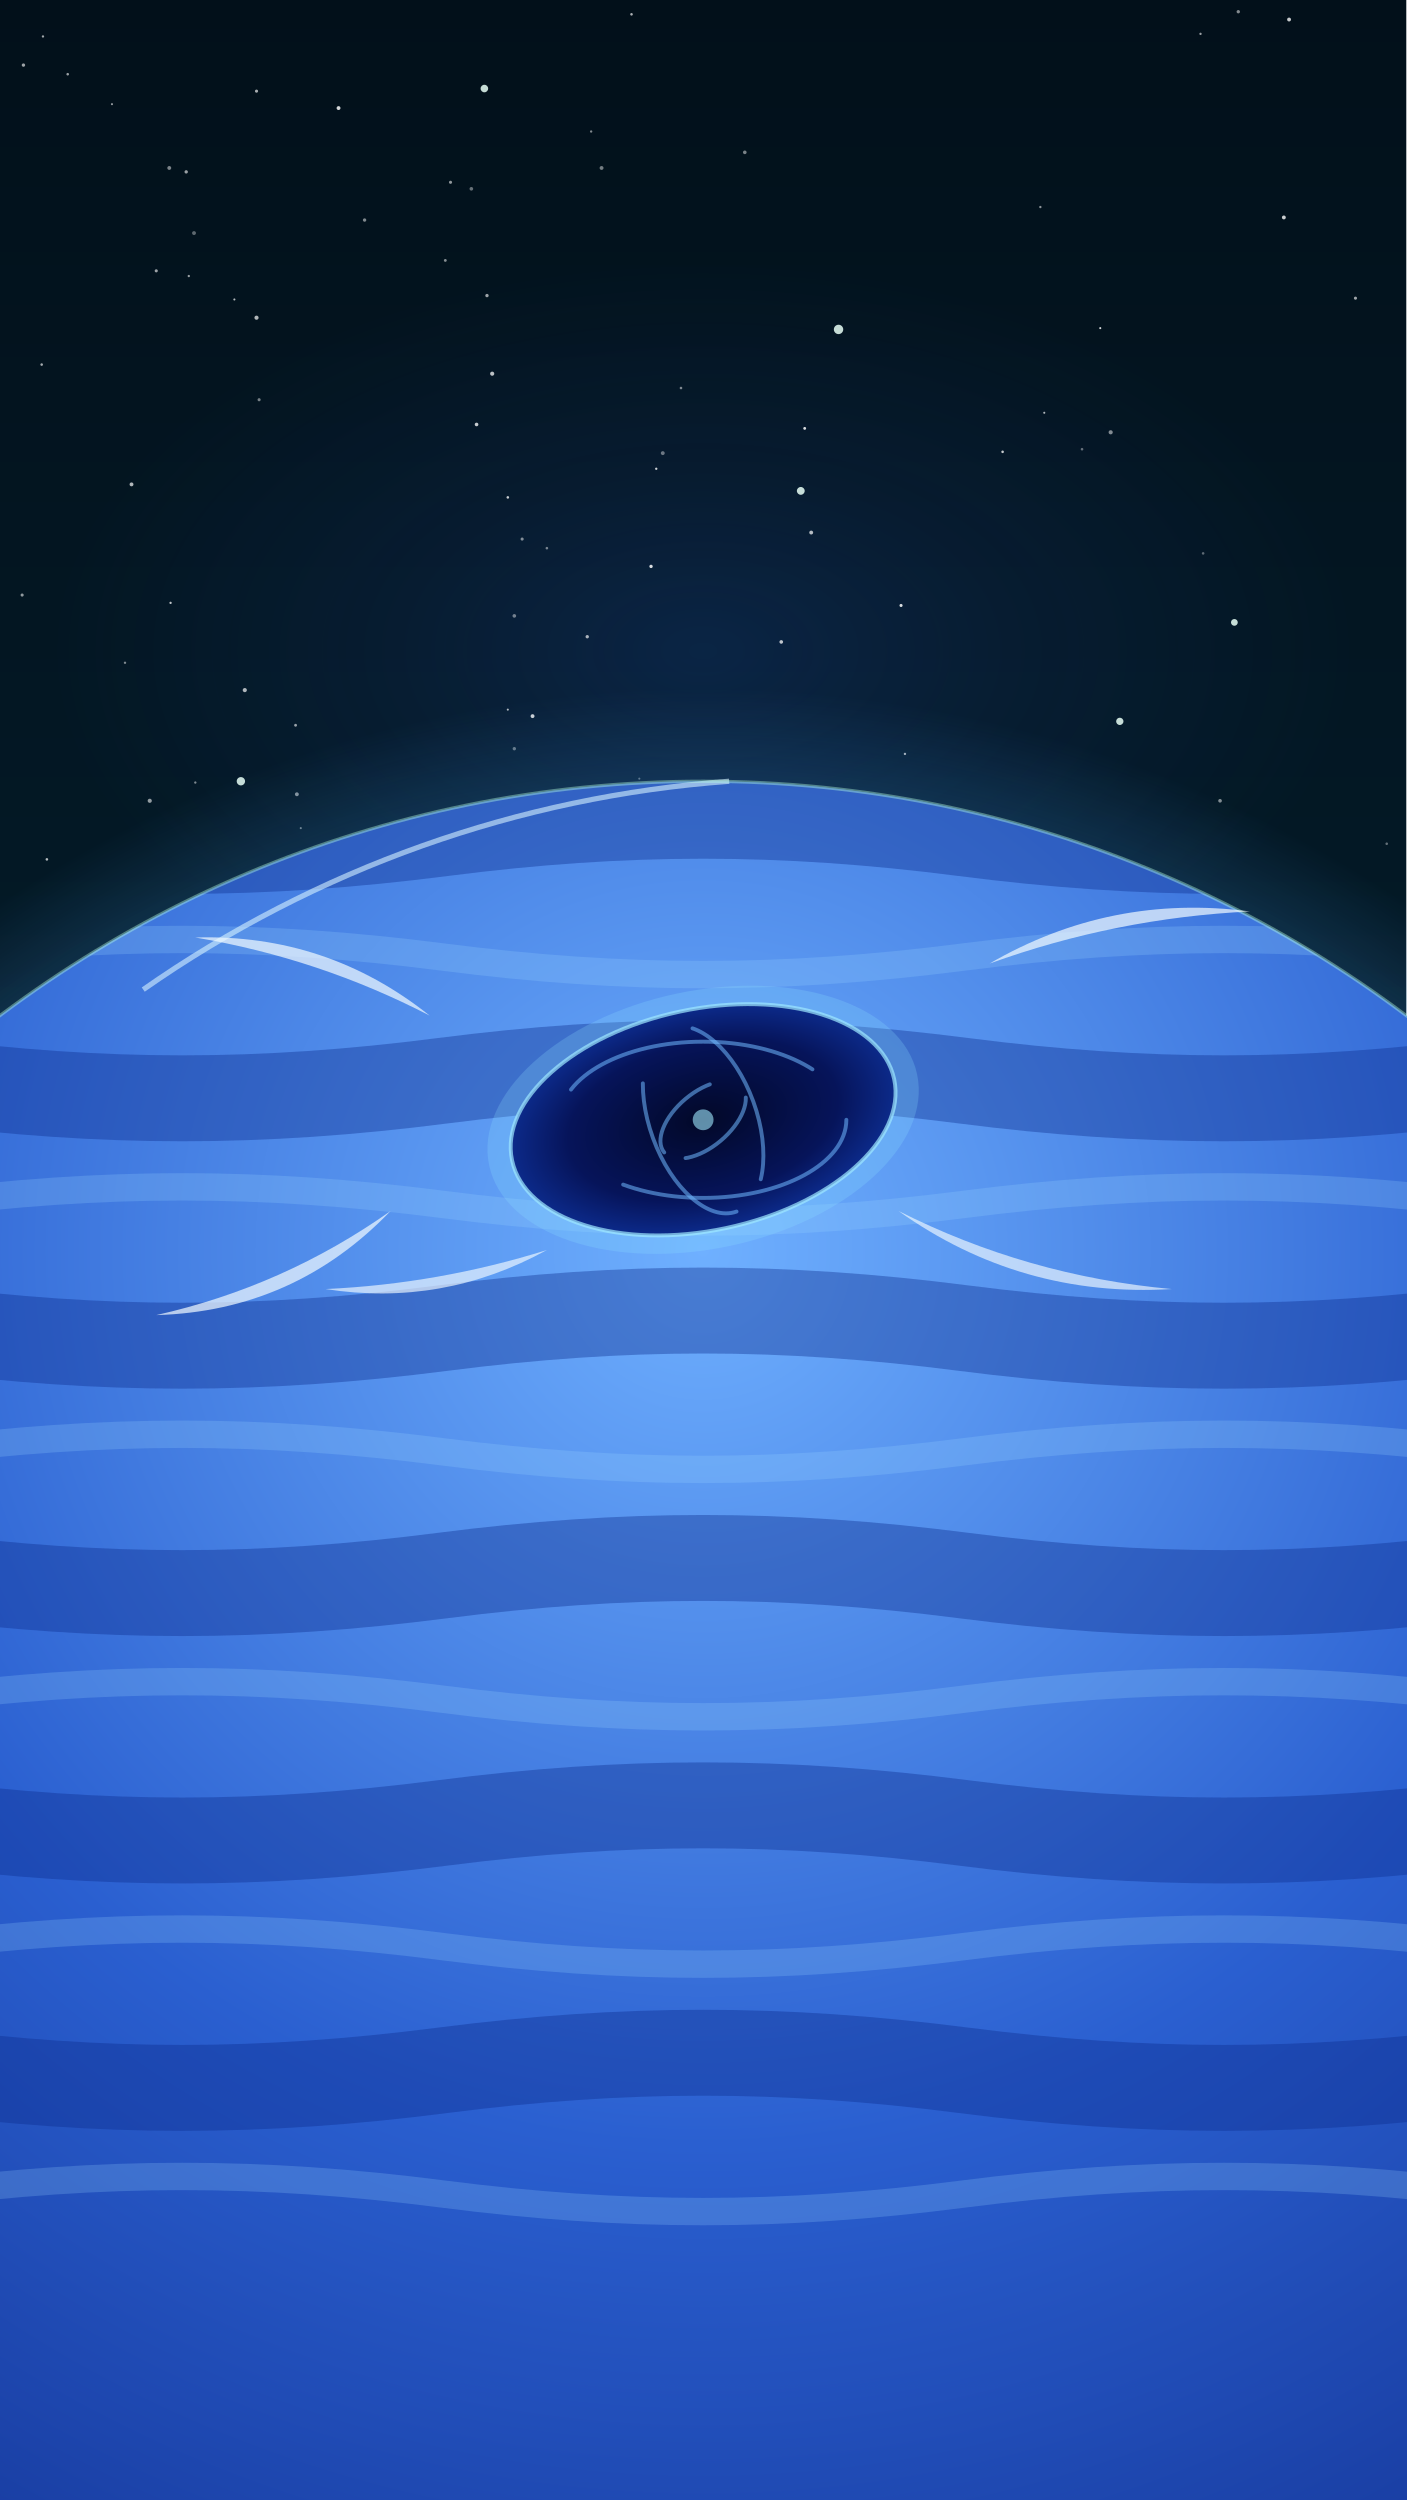
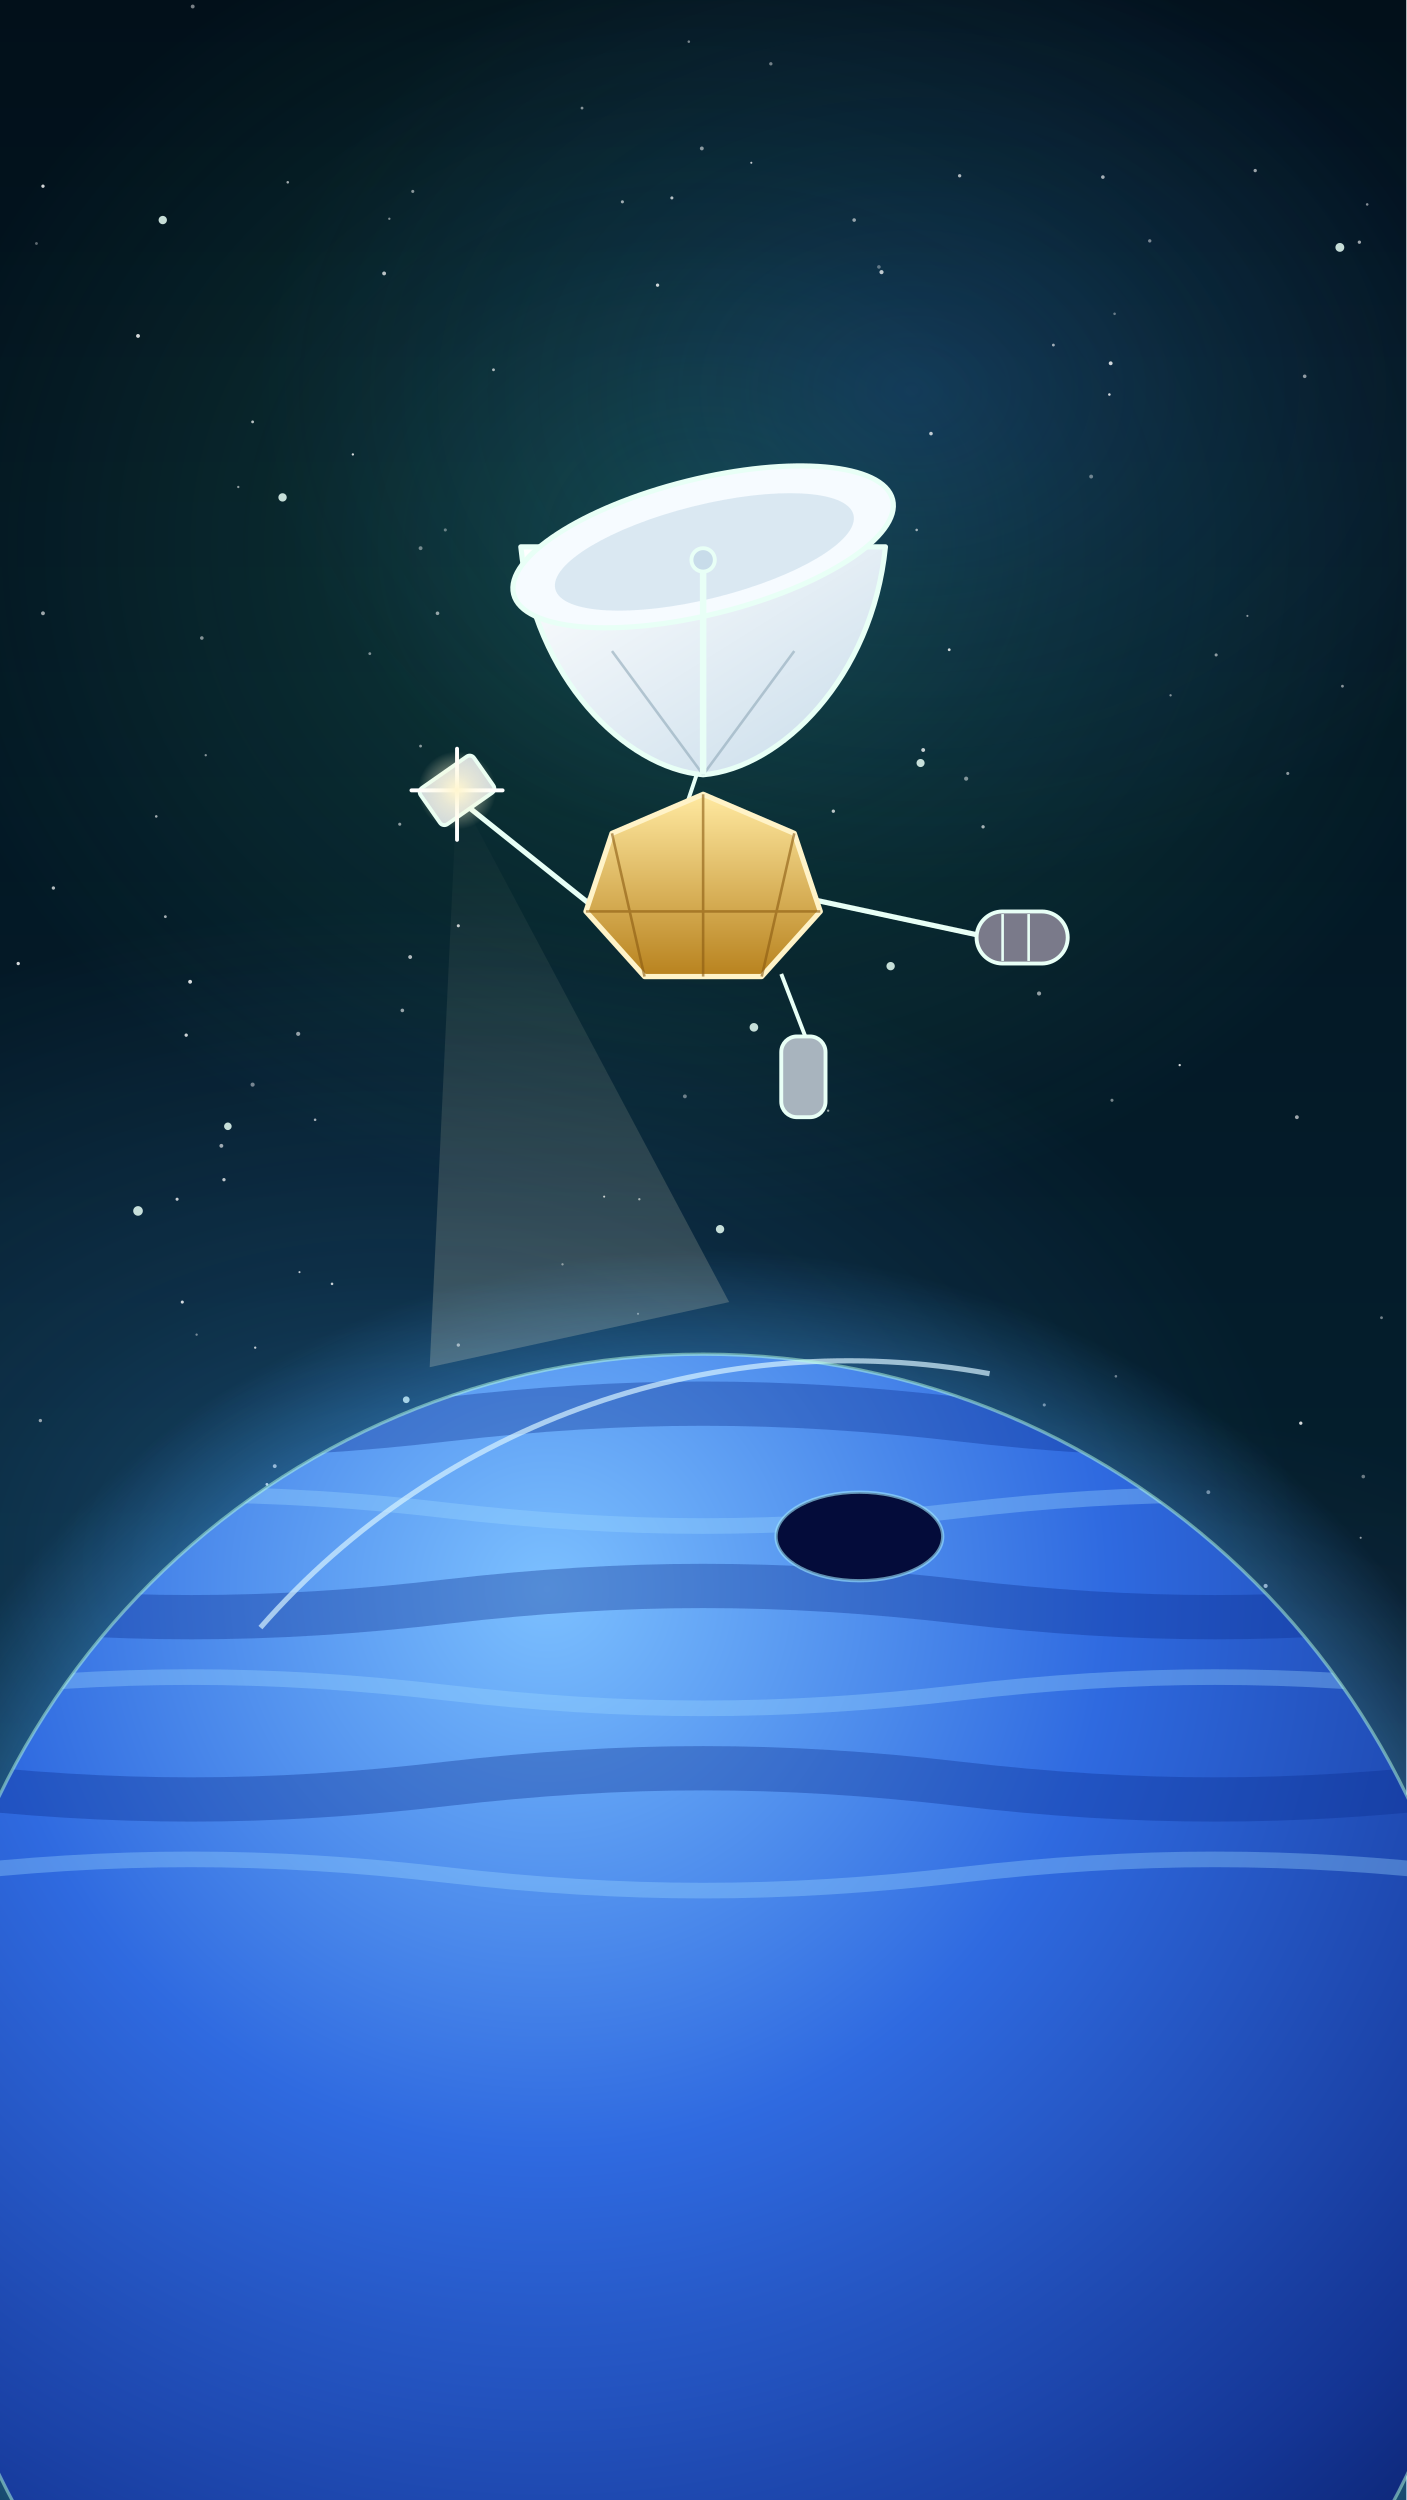
<svg xmlns="http://www.w3.org/2000/svg" viewBox="0 0 1080 1920" width="1080" height="1920">
  <defs>
-     <linearGradient id="U020bg" x1="0" y1="0" x2="0" y2="1">
+     <linearGradient id="U019bg" x1="0" y1="0" x2="0" y2="1">
      <stop offset="0" stop-color="#02101a" />
      <stop offset="1" stop-color="#06283a" />
    </linearGradient>
-     <radialGradient id="U020n0">
+     <radialGradient id="U019n0">
+       <stop offset="0" stop-color="#46f0b0" stop-opacity="1" />
+       <stop offset="0.45" stop-color="#46f0b0" stop-opacity="0.45" />
+       <stop offset="1" stop-color="#46f0b0" stop-opacity="0" />
+     </radialGradient>
+     <radialGradient id="U019n1">
      <stop offset="0" stop-color="#4aa8ff" stop-opacity="1" />
      <stop offset="0.45" stop-color="#4aa8ff" stop-opacity="0.45" />
      <stop offset="1" stop-color="#4aa8ff" stop-opacity="0" />
    </radialGradient>
-     <radialGradient id="U020n1">
+     <radialGradient id="U019n2">
+       <stop offset="0" stop-color="#b58cff" stop-opacity="1" />
+       <stop offset="0.45" stop-color="#b58cff" stop-opacity="0.45" />
+       <stop offset="1" stop-color="#b58cff" stop-opacity="0" />
+     </radialGradient>
+     <radialGradient id="U019n3">
      <stop offset="0" stop-color="#2a5fd0" stop-opacity="1" />
      <stop offset="0.45" stop-color="#2a5fd0" stop-opacity="0.45" />
      <stop offset="1" stop-color="#2a5fd0" stop-opacity="0" />
    </radialGradient>
-     <radialGradient id="U020nb" cx="0.5" cy="0.2" r="0.85">
-       <stop offset="0" stop-color="#6fb0ff" />
-       <stop offset="0.45" stop-color="#2a5fd0" />
-       <stop offset="0.85" stop-color="#123090" />
+     <radialGradient id="U019nb" cx="0.4" cy="0.15" r="0.9">
+       <stop offset="0" stop-color="#7cc0ff" />
+       <stop offset="0.4" stop-color="#2f6ae0" />
+       <stop offset="0.8" stop-color="#143594" />
      <stop offset="1" stop-color="#071a5e" />
    </radialGradient>
-     <radialGradient id="U020na">
-       <stop offset="0.82" stop-color="#4aa8ff" stop-opacity="0.45" />
-       <stop offset="0.9" stop-color="#4aa8ff" stop-opacity="0.2" />
+     <radialGradient id="U019na">
+       <stop offset="0.8" stop-color="#4aa8ff" stop-opacity="0.5" />
+       <stop offset="0.9" stop-color="#4aa8ff" stop-opacity="0.25" />
      <stop offset="1" stop-color="#4aa8ff" stop-opacity="0" />
    </radialGradient>
-     <clipPath id="U020nc">
-       <circle cx="540" cy="1500" r="900" />
+     <clipPath id="U019nc">
+       <circle cx="540" cy="1640" r="600" />
    </clipPath>
-     <radialGradient id="U020sd" cx="0.5" cy="0.5" r="0.5">
-       <stop offset="0" stop-color="#020828" />
-       <stop offset="0.7" stop-color="#06145a" />
-       <stop offset="1" stop-color="#0c2a8a" />
+     <linearGradient id="U019gd" x1="0" y1="0" x2="0" y2="1">
+       <stop offset="0" stop-color="#ffe9a0" />
+       <stop offset="1" stop-color="#b8821e" />
+     </linearGradient>
+     <linearGradient id="U019ds" x1="0" y1="0" x2="1" y2="1">
+       <stop offset="0" stop-color="#ffffff" />
+       <stop offset="1" stop-color="#c8dcea" />
+     </linearGradient>
+     <linearGradient id="U019cb" x1="0" y1="0" x2="0" y2="1">
+       <stop offset="0" stop-color="#fff6d0" stop-opacity="0.0" />
+       <stop offset="1" stop-color="#fff6d0" stop-opacity="0.3" />
+     </linearGradient>
+     <radialGradient id="U019sg">
+       <stop offset="0" stop-color="#fff6d0" stop-opacity="1" />
+       <stop offset="0.45" stop-color="#fff6d0" stop-opacity="0.45" />
+       <stop offset="1" stop-color="#fff6d0" stop-opacity="0" />
    </radialGradient>
  </defs>
-   <rect width="1080" height="1920" fill="url(#U020bg)" />
-   <g id="mv-drift-nebula-u020">
-     <ellipse cx="540" cy="1200" rx="800" ry="600" fill="url(#U020n0)" opacity="0.3" />
-   </g>
-   <ellipse cx="540" cy="500" rx="500" ry="300" fill="url(#U020n1)" opacity="0.2" />
+   <rect width="1080" height="1920" fill="url(#U019bg)" />
+   <g id="mv-drift-nebula-u019">
+     <ellipse cx="540" cy="420" rx="620" ry="520" fill="url(#U019n0)" opacity="0.22" />
+   </g>
+   <ellipse cx="300" cy="1200" rx="700" ry="500" fill="url(#U019n1)" opacity="0.3" />
+   <ellipse cx="860" cy="1500" rx="520" ry="420" fill="url(#U019n2)" opacity="0.16" />
+   <ellipse cx="700" cy="300" rx="500" ry="380" fill="url(#U019n3)" opacity="0.25" />
  <g>
-     <circle cx="974" cy="1316" r="1.4" fill="#fff" opacity="0.80" />
-     <circle cx="283" cy="1219" r="1.5" fill="#fff" opacity="0.79" />
-     <circle cx="618" cy="329" r="1.1" fill="#fff" opacity="0.85" />
-     <circle cx="115" cy="615" r="1.6" fill="#fff" opacity="0.57" />
-     <circle cx="228" cy="610" r="1.5" fill="#fff" opacity="0.52" />
-     <circle cx="462" cy="1204" r="1.4" fill="#fff" opacity="0.60" />
-     <circle cx="92" cy="1100" r="0.8" fill="#fff" opacity="0.40" />
-     <circle cx="209" cy="1329" r="1.0" fill="#fff" opacity="0.70" />
-     <circle cx="180" cy="230" r="0.8" fill="#fff" opacity="0.70" />
-     <circle cx="924" cy="425" r="1.0" fill="#fff" opacity="0.36" />
-     <circle cx="695" cy="579" r="0.9" fill="#fff" opacity="0.67" />
-     <circle cx="647" cy="860" r="0.9" fill="#fff" opacity="0.67" />
-     <circle cx="600" cy="832" r="0.9" fill="#fff" opacity="0.81" />
-     <circle cx="929" cy="1323" r="1.6" fill="#fff" opacity="0.64" />
-     <circle cx="374" cy="227" r="1.3" fill="#fff" opacity="0.61" />
-     <circle cx="472" cy="1901" r="1.5" fill="#fff" opacity="0.41" />
-     <circle cx="951" cy="9" r="1.3" fill="#fff" opacity="0.51" />
-     <circle cx="786" cy="1824" r="1.2" fill="#fff" opacity="0.73" />
-     <circle cx="63" cy="1280" r="0.9" fill="#fff" opacity="0.58" />
-     <circle cx="362" cy="145" r="1.4" fill="#fff" opacity="0.40" />
-     <circle cx="280" cy="169" r="1.3" fill="#fff" opacity="0.50" />
-     <circle cx="52" cy="57" r="1.0" fill="#fff" opacity="0.60" />
-     <circle cx="18" cy="50" r="1.3" fill="#fff" opacity="0.61" />
-     <circle cx="150" cy="601" r="0.9" fill="#fff" opacity="0.49" />
-     <circle cx="420" cy="421" r="1.0" fill="#fff" opacity="0.46" />
-     <circle cx="328" cy="1065" r="1.5" fill="#fff" opacity="0.67" />
-     <circle cx="485" cy="11" r="1.0" fill="#fff" opacity="0.67" />
-     <circle cx="438" cy="1623" r="1.5" fill="#fff" opacity="0.50" />
-     <circle cx="395" cy="575" r="1.3" fill="#fff" opacity="0.40" />
-     <circle cx="301" cy="1683" r="1.1" fill="#fff" opacity="0.83" />
-     <circle cx="429" cy="1604" r="1.2" fill="#fff" opacity="0.40" />
-     <circle cx="623" cy="409" r="1.5" fill="#fff" opacity="0.70" />
-     <circle cx="571" cy="1767" r="1.2" fill="#fff" opacity="0.83" />
-     <circle cx="770" cy="347" r="1.0" fill="#fff" opacity="0.77" />
-     <circle cx="112" cy="1880" r="0.8" fill="#fff" opacity="0.72" />
-     <circle cx="667" cy="781" r="1.3" fill="#fff" opacity="0.64" />
-     <circle cx="390" cy="545" r="0.8" fill="#fff" opacity="0.68" />
-     <circle cx="947" cy="723" r="1.5" fill="#fff" opacity="0.55" />
-     <circle cx="277" cy="1534" r="1.5" fill="#fff" opacity="0.40" />
-     <circle cx="937" cy="615" r="1.4" fill="#fff" opacity="0.50" />
-     <circle cx="1065" cy="648" r="1.0" fill="#fff" opacity="0.38" />
-     <circle cx="149" cy="179" r="1.5" fill="#fff" opacity="0.36" />
-     <circle cx="131" cy="463" r="0.9" fill="#fff" opacity="0.74" />
-     <circle cx="12" cy="1306" r="1.1" fill="#fff" opacity="0.42" />
-     <circle cx="251" cy="1010" r="1.0" fill="#fff" opacity="0.55" />
-     <circle cx="420" cy="1029" r="1.4" fill="#fff" opacity="0.50" />
-     <circle cx="657" cy="1370" r="1.0" fill="#fff" opacity="0.73" />
-     <circle cx="94" cy="947" r="1.1" fill="#fff" opacity="0.41" />
-     <circle cx="710" cy="1632" r="1.2" fill="#fff" opacity="0.53" />
-     <circle cx="973" cy="1897" r="1.3" fill="#fff" opacity="0.63" />
-     <circle cx="689" cy="1348" r="1.3" fill="#fff" opacity="0.62" />
-     <circle cx="810" cy="1431" r="1.3" fill="#fff" opacity="0.61" />
-     <circle cx="401" cy="414" r="1.2" fill="#fff" opacity="0.50" />
-     <circle cx="509" cy="348" r="1.5" fill="#fff" opacity="0.41" />
-     <circle cx="946" cy="1088" r="1.5" fill="#fff" opacity="0.79" />
-     <circle cx="188" cy="530" r="1.6" fill="#fff" opacity="0.68" />
-     <circle cx="96" cy="509" r="0.9" fill="#fff" opacity="0.50" />
-     <circle cx="86" cy="80" r="0.8" fill="#fff" opacity="0.59" />
-     <circle cx="768" cy="976" r="1.3" fill="#fff" opacity="0.68" />
-     <circle cx="149" cy="1351" r="1.2" fill="#fff" opacity="0.56" />
-     <circle cx="1034" cy="875" r="1.3" fill="#fff" opacity="0.74" />
-     <circle cx="523" cy="298" r="1.0" fill="#fff" opacity="0.49" />
-     <circle cx="209" cy="771" r="0.9" fill="#fff" opacity="0.73" />
-     <circle cx="828" cy="1221" r="0.9" fill="#fff" opacity="0.46" />
-     <circle cx="967" cy="1675" r="1.4" fill="#fff" opacity="0.78" />
-     <circle cx="227" cy="557" r="1.1" fill="#fff" opacity="0.59" />
-     <circle cx="395" cy="473" r="1.4" fill="#fff" opacity="0.44" />
-     <circle cx="617" cy="1560" r="0.9" fill="#fff" opacity="0.52" />
-     <circle cx="409" cy="550" r="1.5" fill="#fff" opacity="0.79" />
-     <circle cx="143" cy="132" r="1.3" fill="#fff" opacity="0.60" />
-     <circle cx="44" cy="1657" r="1.5" fill="#fff" opacity="0.63" />
-     <circle cx="101" cy="372" r="1.5" fill="#fff" opacity="0.69" />
-     <circle cx="481" cy="1791" r="0.8" fill="#fff" opacity="0.69" />
-     <circle cx="895" cy="1582" r="0.9" fill="#fff" opacity="0.70" />
-     <circle cx="608" cy="1205" r="0.9" fill="#fff" opacity="0.83" />
-     <circle cx="1041" cy="229" r="1.2" fill="#fff" opacity="0.62" />
-     <circle cx="482" cy="647" r="1.0" fill="#fff" opacity="0.72" />
-     <circle cx="551" cy="867" r="1.2" fill="#fff" opacity="0.49" />
-     <circle cx="966" cy="1472" r="1.0" fill="#fff" opacity="0.50" />
-     <circle cx="576" cy="1215" r="1.5" fill="#fff" opacity="0.81" />
-     <circle cx="73" cy="1658" r="0.8" fill="#fff" opacity="0.64" />
-     <circle cx="831" cy="345" r="1.0" fill="#fff" opacity="0.39" />
-     <circle cx="477" cy="1598" r="0.8" fill="#fff" opacity="0.73" />
-     <circle cx="421" cy="1793" r="1.2" fill="#fff" opacity="0.58" />
-     <circle cx="312" cy="1625" r="1.2" fill="#fff" opacity="0.70" />
-     <circle cx="712" cy="1569" r="1.0" fill="#fff" opacity="0.40" />
-     <circle cx="207" cy="1193" r="0.9" fill="#fff" opacity="0.37" />
-     <circle cx="382" cy="1271" r="0.9" fill="#fff" opacity="0.50" />
-     <circle cx="138" cy="1876" r="1.5" fill="#fff" opacity="0.84" />
-     <circle cx="685" cy="728" r="1.0" fill="#fff" opacity="0.52" />
-     <circle cx="840" cy="1043" r="0.9" fill="#fff" opacity="0.79" />
-     <circle cx="922" cy="26" r="0.9" fill="#fff" opacity="0.60" />
-     <circle cx="513" cy="1584" r="1.0" fill="#fff" opacity="0.84" />
-     <circle cx="378" cy="287" r="1.6" fill="#fff" opacity="0.73" />
-     <circle cx="853" cy="332" r="1.6" fill="#fff" opacity="0.50" />
-     <circle cx="504" cy="1670" r="0.9" fill="#fff" opacity="0.36" />
-     <circle cx="666" cy="978" r="1.6" fill="#fff" opacity="0.84" />
-     <circle cx="395" cy="1436" r="0.8" fill="#fff" opacity="0.71" />
-     <circle cx="482" cy="614" r="1.0" fill="#fff" opacity="0.59" />
-     <circle cx="491" cy="598" r="0.8" fill="#fff" opacity="0.37" />
-     <circle cx="27" cy="1626" r="1.1" fill="#fff" opacity="0.58" />
-     <circle cx="986" cy="167" r="1.5" fill="#fff" opacity="0.79" />
-     <circle cx="465" cy="1353" r="0.8" fill="#fff" opacity="0.55" />
-     <circle cx="22" cy="1412" r="1.6" fill="#fff" opacity="0.81" />
-     <circle cx="568" cy="1564" r="1.3" fill="#fff" opacity="0.35" />
-     <circle cx="342" cy="200" r="1.1" fill="#fff" opacity="0.52" />
-     <circle cx="33" cy="28" r="0.9" fill="#fff" opacity="0.63" />
-     <circle cx="902" cy="1225" r="1.5" fill="#fff" opacity="0.46" />
-     <circle cx="271" cy="715" r="0.9" fill="#fff" opacity="0.61" />
-     <circle cx="130" cy="129" r="1.5" fill="#fff" opacity="0.48" />
-     <circle cx="486" cy="888" r="0.8" fill="#fff" opacity="0.37" />
-     <circle cx="931" cy="1746" r="1.4" fill="#fff" opacity="0.58" />
-     <circle cx="199" cy="307" r="1.2" fill="#fff" opacity="0.46" />
-     <circle cx="670" cy="1898" r="1.6" fill="#fff" opacity="0.47" />
-     <circle cx="260" cy="83" r="1.5" fill="#fff" opacity="0.83" />
-     <circle cx="895" cy="1392" r="1.3" fill="#fff" opacity="0.81" />
-     <circle cx="341" cy="946" r="1.5" fill="#fff" opacity="0.65" />
-     <circle cx="390" cy="382" r="1.0" fill="#fff" opacity="0.78" />
-     <circle cx="644" cy="1366" r="1.5" fill="#fff" opacity="0.72" />
-     <circle cx="572" cy="117" r="1.4" fill="#fff" opacity="0.47" />
-     <circle cx="197" cy="70" r="1.2" fill="#fff" opacity="0.66" />
-     <circle cx="120" cy="208" r="1.2" fill="#fff" opacity="0.61" />
-     <circle cx="248" cy="1736" r="1.1" fill="#fff" opacity="0.47" />
-     <circle cx="862" cy="1494" r="1.0" fill="#fff" opacity="0.52" />
-     <circle cx="462" cy="129" r="1.5" fill="#fff" opacity="0.45" />
-     <circle cx="237" cy="1384" r="1.2" fill="#fff" opacity="0.68" />
-     <circle cx="165" cy="1266" r="1.6" fill="#fff" opacity="0.84" />
-     <circle cx="32" cy="280" r="1.0" fill="#fff" opacity="0.64" />
-     <circle cx="552" cy="927" r="1.0" fill="#fff" opacity="0.40" />
-     <circle cx="500" cy="435" r="1.3" fill="#fff" opacity="0.84" />
-     <circle cx="149" cy="1714" r="1.5" fill="#fff" opacity="0.54" />
-     <circle cx="36" cy="660" r="1.0" fill="#fff" opacity="0.71" />
-     <circle cx="1050" cy="1842" r="1.0" fill="#fff" opacity="0.46" />
-     <circle cx="451" cy="489" r="1.3" fill="#fff" opacity="0.66" />
-     <circle cx="17" cy="457" r="1.2" fill="#fff" opacity="0.56" />
-     <circle cx="799" cy="159" r="0.9" fill="#fff" opacity="0.55" />
-     <circle cx="197" cy="244" r="1.6" fill="#fff" opacity="0.69" />
-     <circle cx="53" cy="1434" r="0.9" fill="#fff" opacity="0.82" />
-     <circle cx="231" cy="636" r="0.8" fill="#fff" opacity="0.46" />
-     <circle cx="152" cy="1377" r="1.6" fill="#fff" opacity="0.40" />
-     <circle cx="275" cy="1596" r="1.2" fill="#fff" opacity="0.77" />
-     <circle cx="346" cy="140" r="1.2" fill="#fff" opacity="0.56" />
-     <circle cx="138" cy="1212" r="1.4" fill="#fff" opacity="0.63" />
-     <circle cx="743" cy="1413" r="1.5" fill="#fff" opacity="0.70" />
-     <circle cx="341" cy="1685" r="1.5" fill="#fff" opacity="0.78" />
-     <circle cx="990" cy="15" r="1.5" fill="#fff" opacity="0.77" />
-     <circle cx="366" cy="326" r="1.4" fill="#fff" opacity="0.78" />
-     <circle cx="454" cy="101" r="0.9" fill="#fff" opacity="0.50" />
-     <circle cx="713" cy="1502" r="0.9" fill="#fff" opacity="0.39" />
-     <circle cx="681" cy="871" r="1.2" fill="#fff" opacity="0.81" />
-     <circle cx="20" cy="1257" r="1.1" fill="#fff" opacity="0.63" />
-     <circle cx="227" cy="1571" r="1.1" fill="#fff" opacity="0.59" />
-     <circle cx="671" cy="800" r="0.9" fill="#fff" opacity="0.61" />
-     <circle cx="151" cy="930" r="1.3" fill="#fff" opacity="0.79" />
-     <circle cx="557" cy="1023" r="1.2" fill="#fff" opacity="0.63" />
-     <circle cx="272" cy="739" r="0.9" fill="#fff" opacity="0.39" />
-     <circle cx="845" cy="252" r="0.8" fill="#fff" opacity="0.84" />
-     <circle cx="145" cy="212" r="0.9" fill="#fff" opacity="0.59" />
-     <circle cx="600" cy="493" r="1.4" fill="#fff" opacity="0.74" />
-     <circle cx="504" cy="360" r="0.9" fill="#fff" opacity="0.79" />
-     <circle cx="212" cy="1748" r="1.1" fill="#fff" opacity="0.83" />
-     <circle cx="355" cy="1386" r="0.8" fill="#fff" opacity="0.51" />
-     <circle cx="814" cy="1716" r="1.5" fill="#fff" opacity="0.81" />
-     <circle cx="1024" cy="1324" r="1.2" fill="#fff" opacity="0.44" />
-     <circle cx="685" cy="1486" r="1.2" fill="#fff" opacity="0.45" />
-     <circle cx="662" cy="1215" r="1.1" fill="#fff" opacity="0.44" />
-     <circle cx="802" cy="317" r="0.8" fill="#fff" opacity="0.69" />
-     <circle cx="622" cy="1868" r="1.0" fill="#fff" opacity="0.52" />
-     <circle cx="910" cy="1158" r="1.5" fill="#fff" opacity="0.76" />
-     <circle cx="692" cy="465" r="1.2" fill="#fff" opacity="0.84" />
-   </g>
-   <g id="mv-glint-s1-u020">
-     <circle cx="50" cy="1249" r="3.7" fill="#e8fff6" opacity=".85" />
-     <circle cx="751" cy="919" r="3.3" fill="#e8fff6" opacity=".85" />
-     <circle cx="543" cy="711" r="3.8" fill="#e8fff6" opacity=".85" />
-     <circle cx="948" cy="478" r="2.6" fill="#e8fff6" opacity=".85" />
-     <circle cx="833" cy="906" r="3.2" fill="#e8fff6" opacity=".85" />
-     <circle cx="245" cy="1812" r="3.7" fill="#e8fff6" opacity=".85" />
-   </g>
-   <g id="mv-glint-s2-u020">
-     <circle cx="702" cy="1792" r="2.6" fill="#e8fff6" opacity=".85" />
-     <circle cx="644" cy="253" r="3.6" fill="#e8fff6" opacity=".85" />
-     <circle cx="594" cy="1415" r="3.1" fill="#e8fff6" opacity=".85" />
-     <circle cx="185" cy="600" r="3.2" fill="#e8fff6" opacity=".85" />
-     <circle cx="739" cy="1743" r="3.5" fill="#e8fff6" opacity=".85" />
-     <circle cx="823" cy="1602" r="3.0" fill="#e8fff6" opacity=".85" />
-   </g>
-   <g id="mv-glint-s3-u020">
-     <circle cx="615" cy="377" r="3.0" fill="#e8fff6" opacity=".85" />
-     <circle cx="860" cy="554" r="2.8" fill="#e8fff6" opacity=".85" />
-     <circle cx="372" cy="68" r="2.9" fill="#e8fff6" opacity=".85" />
-     <circle cx="174" cy="909" r="2.8" fill="#e8fff6" opacity=".85" />
-     <circle cx="871" cy="1053" r="3.5" fill="#e8fff6" opacity=".85" />
-     <circle cx="339" cy="1087" r="3.8" fill="#e8fff6" opacity=".85" />
-   </g>
-   <circle cx="540" cy="1500" r="980" fill="url(#U020na)" />
-   <circle cx="540" cy="1500" r="900" fill="url(#U020nb)" />
-   <g clip-path="url(#U020nc)">
-     <path d="M-60 640 C80 658 200 658 340 640 C480 622 600 622 740 640 C880 658 1000 658 1140 640" stroke="#0a2a8c" stroke-width="66" opacity="0.38" fill="none" />
-     <path d="M-60 735 C80 717 200 717 340 735 C480 753 600 753 740 735 C880 717 1000 717 1140 735" stroke="#9ad8ff" stroke-width="21" opacity="0.22" fill="none" />
-     <path d="M-60 830 C80 848 200 848 340 830 C480 812 600 812 740 830 C880 848 1000 848 1140 830" stroke="#0a2a8c" stroke-width="66" opacity="0.38" fill="none" />
-     <path d="M-60 925 C80 907 200 907 340 925 C480 943 600 943 740 925 C880 907 1000 907 1140 925" stroke="#9ad8ff" stroke-width="21" opacity="0.22" fill="none" />
-     <path d="M-60 1020 C80 1038 200 1038 340 1020 C480 1002 600 1002 740 1020 C880 1038 1000 1038 1140 1020" stroke="#0a2a8c" stroke-width="66" opacity="0.38" fill="none" />
-     <path d="M-60 1115 C80 1097 200 1097 340 1115 C480 1133 600 1133 740 1115 C880 1097 1000 1097 1140 1115" stroke="#9ad8ff" stroke-width="21" opacity="0.22" fill="none" />
-     <path d="M-60 1210 C80 1228 200 1228 340 1210 C480 1192 600 1192 740 1210 C880 1228 1000 1228 1140 1210" stroke="#0a2a8c" stroke-width="66" opacity="0.38" fill="none" />
-     <path d="M-60 1305 C80 1287 200 1287 340 1305 C480 1323 600 1323 740 1305 C880 1287 1000 1287 1140 1305" stroke="#9ad8ff" stroke-width="21" opacity="0.22" fill="none" />
-     <path d="M-60 1400 C80 1418 200 1418 340 1400 C480 1382 600 1382 740 1400 C880 1418 1000 1418 1140 1400" stroke="#0a2a8c" stroke-width="66" opacity="0.38" fill="none" />
-     <path d="M-60 1495 C80 1477 200 1477 340 1495 C480 1513 600 1513 740 1495 C880 1477 1000 1477 1140 1495" stroke="#9ad8ff" stroke-width="21" opacity="0.22" fill="none" />
-     <path d="M-60 1590 C80 1608 200 1608 340 1590 C480 1572 600 1572 740 1590 C880 1608 1000 1608 1140 1590" stroke="#0a2a8c" stroke-width="66" opacity="0.38" fill="none" />
-     <path d="M-60 1685 C80 1667 200 1667 340 1685 C480 1703 600 1703 740 1685 C880 1667 1000 1667 1140 1685" stroke="#9ad8ff" stroke-width="21" opacity="0.22" fill="none" />
-   </g>
-   <path d="M110 760 A900 900 0 0 1 560 600" stroke="#d6f2ff" stroke-width="4" fill="none" opacity=".6" />
-   <circle cx="540" cy="1500" r="900" fill="none" stroke="#b5ffe0" stroke-width="2.5" opacity=".4" />
-   <path d="M300 930 Q218 988 120 1010 Q226 1007 300 930Z" fill="#f2fbff" opacity="0.7" />
-   <path d="M760 740 Q857 705 960 700 Q853 686 760 740Z" fill="#f2fbff" opacity="0.7" />
-   <path d="M330 780 Q251 717 150 720 Q245 736 330 780Z" fill="#f2fbff" opacity="0.7" />
-   <g id="mv-core-glide-spot">
-     <g transform="rotate(-12 540 860)">
-       <ellipse cx="540" cy="860" rx="168" ry="99" fill="#8fe4ff" opacity=".22" />
-       <ellipse cx="540" cy="860" rx="150" ry="85" fill="url(#U020sd)" stroke="#9fe8ff" stroke-width="3" stroke-opacity=".7" />
-     </g>
-     <g id="mv-rotor-vortex" data-pivot="540 860" data-per="14" data-dir="-1">
-       <g transform="rotate(0 540 860)">
-         <ellipse cx="540" cy="860" rx="110" ry="60" stroke="#6fb8ff" stroke-width="3" fill="none" opacity="0.55" stroke-dasharray="199 99" stroke-linecap="round" transform="rotate(0 540 860)" />
-         <ellipse cx="540" cy="860" rx="75" ry="41" stroke="#6fb8ff" stroke-width="3" fill="none" opacity="0.55" stroke-dasharray="136 68" stroke-linecap="round" transform="rotate(70 540 860)" />
-         <ellipse cx="540" cy="860" rx="39" ry="21" stroke="#6fb8ff" stroke-width="3" fill="none" opacity="0.55" stroke-dasharray="70 35" stroke-linecap="round" transform="rotate(140 540 860)" />
-         <circle cx="540" cy="860" r="8" fill="#9fe8ff" opacity=".6" />
-       </g>
-     </g>
-   </g>
-   <path d="M690 930 Q784 997 900 990 Q789 980 690 930Z" fill="#f2fbff" opacity="0.65" />
-   <path d="M420 960 Q337 986 250 990 Q340 1004 420 960Z" fill="#f2fbff" opacity="0.65" />
+     <circle cx="730" cy="1504" r="1.2" fill="#fff" opacity="0.61" />
+     <circle cx="426" cy="1909" r="1.0" fill="#fff" opacity="0.42" />
+     <circle cx="284" cy="502" r="1.1" fill="#fff" opacity="0.48" />
+     <circle cx="120" cy="627" r="1.0" fill="#fff" opacity="0.63" />
+     <circle cx="221" cy="140" r="1.0" fill="#fff" opacity="0.62" />
+     <circle cx="421" cy="1406" r="1.4" fill="#fff" opacity="0.56" />
+     <circle cx="111" cy="1395" r="1.4" fill="#fff" opacity="0.55" />
+     <circle cx="709" cy="576" r="1.5" fill="#fff" opacity="0.77" />
+     <circle cx="852" cy="1827" r="1.0" fill="#fff" opacity="0.62" />
+     <circle cx="788" cy="1536" r="1.1" fill="#fff" opacity="0.42" />
+     <circle cx="675" cy="205" r="1.4" fill="#fff" opacity="0.35" />
+     <circle cx="491" cy="921" r="0.9" fill="#fff" opacity="0.59" />
+     <circle cx="540" cy="710" r="1.5" fill="#fff" opacity="0.78" />
+     <circle cx="958" cy="473" r="0.8" fill="#fff" opacity="0.54" />
+     <circle cx="127" cy="1352" r="1.0" fill="#fff" opacity="0.41" />
+     <circle cx="309" cy="776" r="1.4" fill="#fff" opacity="0.58" />
+     <circle cx="327" cy="1299" r="0.8" fill="#fff" opacity="0.45" />
+     <circle cx="741" cy="1441" r="0.9" fill="#fff" opacity="0.38" />
+     <circle cx="546" cy="1259" r="0.8" fill="#fff" opacity="0.57" />
+     <circle cx="299" cy="168" r="0.9" fill="#fff" opacity="0.49" />
+     <circle cx="505" cy="219" r="1.3" fill="#fff" opacity="0.79" />
+     <circle cx="737" cy="135" r="1.3" fill="#fff" opacity="0.67" />
+     <circle cx="14" cy="740" r="1.3" fill="#fff" opacity="0.83" />
+     <circle cx="999" cy="1093" r="1.3" fill="#fff" opacity="0.83" />
+     <circle cx="230" cy="977" r="0.8" fill="#fff" opacity="0.74" />
+     <circle cx="704" cy="407" r="1.0" fill="#fff" opacity="0.61" />
+     <circle cx="809" cy="265" r="1.1" fill="#fff" opacity="0.61" />
+     <circle cx="284" cy="1694" r="1.4" fill="#fff" opacity="0.83" />
+     <circle cx="691" cy="1306" r="1.0" fill="#fff" opacity="0.60" />
+     <circle cx="464" cy="919" r="0.8" fill="#fff" opacity="0.77" />
+     <circle cx="170" cy="880" r="1.5" fill="#fff" opacity="0.61" />
+     <circle cx="934" cy="503" r="1.2" fill="#fff" opacity="0.54" />
+     <circle cx="352" cy="711" r="1.2" fill="#fff" opacity="0.77" />
+     <circle cx="1044" cy="186" r="1.3" fill="#fff" opacity="0.61" />
+     <circle cx="447" cy="83" r="1.1" fill="#fff" opacity="0.51" />
+     <circle cx="398" cy="1139" r="1.1" fill="#fff" opacity="0.50" />
+     <circle cx="298" cy="1872" r="1.1" fill="#fff" opacity="0.84" />
+     <circle cx="182" cy="1273" r="1.2" fill="#fff" opacity="0.70" />
+     <circle cx="555" cy="1674" r="1.3" fill="#fff" opacity="0.37" />
+     <circle cx="735" cy="1176" r="1.0" fill="#fff" opacity="0.72" />
+     <circle cx="899" cy="534" r="0.9" fill="#fff" opacity="0.49" />
+     <circle cx="636" cy="853" r="0.9" fill="#fff" opacity="0.57" />
+     <circle cx="591" cy="1110" r="1.1" fill="#fff" opacity="0.74" />
+     <circle cx="729" cy="499" r="1.1" fill="#fff" opacity="0.81" />
+     <circle cx="242" cy="860" r="1.0" fill="#fff" opacity="0.64" />
+     <circle cx="856" cy="241" r="1.0" fill="#fff" opacity="0.38" />
+     <circle cx="140" cy="1000" r="1.2" fill="#fff" opacity="0.82" />
+     <circle cx="490" cy="1009" r="0.8" fill="#fff" opacity="0.46" />
+     <circle cx="336" cy="471" r="1.4" fill="#fff" opacity="0.56" />
+     <circle cx="151" cy="1025" r="0.9" fill="#fff" opacity="0.44" />
+     <circle cx="656" cy="169" r="1.4" fill="#fff" opacity="0.57" />
+     <circle cx="74" cy="1292" r="1.6" fill="#fff" opacity="0.72" />
+     <circle cx="905" cy="1799" r="1.0" fill="#fff" opacity="0.59" />
+     <circle cx="798" cy="763" r="1.6" fill="#fff" opacity="0.56" />
+     <circle cx="28" cy="187" r="1.1" fill="#fff" opacity="0.36" />
+     <circle cx="658" cy="1905" r="1.5" fill="#fff" opacity="0.84" />
+     <circle cx="271" cy="349" r="0.9" fill="#fff" opacity="0.82" />
+     <circle cx="33" cy="143" r="1.3" fill="#fff" opacity="0.82" />
+     <circle cx="577" cy="125" r="0.8" fill="#fff" opacity="0.76" />
+     <circle cx="742" cy="598" r="1.6" fill="#fff" opacity="0.49" />
+     <circle cx="164" cy="1851" r="0.8" fill="#fff" opacity="0.53" />
+     <circle cx="197" cy="1227" r="1.2" fill="#fff" opacity="0.48" />
+     <circle cx="677" cy="209" r="1.6" fill="#fff" opacity="0.74" />
+     <circle cx="228" cy="1143" r="1.0" fill="#fff" opacity="0.64" />
+     <circle cx="342" cy="407" r="1.2" fill="#fff" opacity="0.39" />
+     <circle cx="1067" cy="1510" r="1.0" fill="#fff" opacity="0.65" />
+     <circle cx="194" cy="324" r="1.1" fill="#fff" opacity="0.71" />
+     <circle cx="79" cy="1793" r="1.0" fill="#fff" opacity="0.43" />
+     <circle cx="527" cy="1734" r="1.1" fill="#fff" opacity="0.62" />
+     <circle cx="1061" cy="1012" r="1.1" fill="#fff" opacity="0.44" />
+     <circle cx="563" cy="1210" r="1.3" fill="#fff" opacity="0.45" />
+     <circle cx="18" cy="1849" r="1.4" fill="#fff" opacity="0.77" />
+     <circle cx="906" cy="818" r="0.9" fill="#fff" opacity="0.83" />
+     <circle cx="964" cy="131" r="1.3" fill="#fff" opacity="0.60" />
+     <circle cx="31" cy="1091" r="1.3" fill="#fff" opacity="0.57" />
+     <circle cx="278" cy="1698" r="1.3" fill="#fff" opacity="0.49" />
+     <circle cx="838" cy="1742" r="1.1" fill="#fff" opacity="0.64" />
+     <circle cx="106" cy="258" r="1.5" fill="#fff" opacity="0.83" />
+     <circle cx="1002" cy="289" r="1.4" fill="#fff" opacity="0.55" />
+     <circle cx="235" cy="1712" r="0.9" fill="#fff" opacity="0.39" />
+     <circle cx="379" cy="284" r="1.1" fill="#fff" opacity="0.67" />
+     <circle cx="556" cy="1764" r="1.2" fill="#fff" opacity="0.42" />
+     <circle cx="592" cy="49" r="1.3" fill="#fff" opacity="0.43" />
+     <circle cx="526" cy="842" r="1.5" fill="#fff" opacity="0.41" />
+     <circle cx="307" cy="633" r="1.2" fill="#fff" opacity="0.54" />
+     <circle cx="1055" cy="1774" r="1.6" fill="#fff" opacity="0.68" />
+     <circle cx="857" cy="1057" r="1.0" fill="#fff" opacity="0.43" />
+     <circle cx="208" cy="1470" r="1.3" fill="#fff" opacity="0.37" />
+     <circle cx="317" cy="147" r="1.2" fill="#fff" opacity="0.52" />
+     <circle cx="521" cy="712" r="1.1" fill="#fff" opacity="0.58" />
+     <circle cx="847" cy="136" r="1.4" fill="#fff" opacity="0.64" />
+     <circle cx="852" cy="303" r="1.0" fill="#fff" opacity="0.80" />
+     <circle cx="1031" cy="527" r="1.1" fill="#fff" opacity="0.52" />
+     <circle cx="356" cy="1816" r="1.2" fill="#fff" opacity="0.56" />
+     <circle cx="972" cy="1218" r="1.6" fill="#fff" opacity="0.67" />
+     <circle cx="478" cy="155" r="1.2" fill="#fff" opacity="0.61" />
+     <circle cx="666" cy="1623" r="1.1" fill="#fff" opacity="0.62" />
+     <circle cx="887" cy="1819" r="1.5" fill="#fff" opacity="0.48" />
+     <circle cx="887" cy="1291" r="1.1" fill="#fff" opacity="0.63" />
+     <circle cx="854" cy="1548" r="1.0" fill="#fff" opacity="0.59" />
+     <circle cx="715" cy="333" r="1.4" fill="#fff" opacity="0.74" />
+     <circle cx="628" cy="1830" r="1.1" fill="#fff" opacity="0.49" />
+     <circle cx="1045" cy="1181" r="0.8" fill="#fff" opacity="0.57" />
+     <circle cx="344" cy="1586" r="1.6" fill="#fff" opacity="0.42" />
+     <circle cx="730" cy="1639" r="0.9" fill="#fff" opacity="0.57" />
+     <circle cx="41" cy="682" r="1.3" fill="#fff" opacity="0.70" />
+     <circle cx="298" cy="1263" r="1.2" fill="#fff" opacity="0.53" />
+     <circle cx="546" cy="1536" r="1.4" fill="#fff" opacity="0.56" />
+     <circle cx="854" cy="845" r="1.2" fill="#fff" opacity="0.46" />
+     <circle cx="539" cy="114" r="1.5" fill="#fff" opacity="0.53" />
+     <circle cx="390" cy="1641" r="1.3" fill="#fff" opacity="0.58" />
+     <circle cx="928" cy="1146" r="1.5" fill="#fff" opacity="0.48" />
+     <circle cx="845" cy="1815" r="1.1" fill="#fff" opacity="0.73" />
+     <circle cx="1047" cy="1134" r="1.4" fill="#fff" opacity="0.41" />
+     <circle cx="127" cy="1579" r="1.4" fill="#fff" opacity="0.43" />
+     <circle cx="853" cy="279" r="1.5" fill="#fff" opacity="0.81" />
+     <circle cx="574" cy="575" r="1.4" fill="#fff" opacity="0.78" />
+     <circle cx="172" cy="906" r="1.3" fill="#fff" opacity="0.73" />
+     <circle cx="21" cy="1540" r="1.3" fill="#fff" opacity="0.76" />
+     <circle cx="143" cy="795" r="1.3" fill="#fff" opacity="0.80" />
+     <circle cx="448" cy="1800" r="1.2" fill="#fff" opacity="0.81" />
+     <circle cx="1050" cy="157" r="1.0" fill="#fff" opacity="0.51" />
+     <circle cx="576" cy="1367" r="1.3" fill="#fff" opacity="0.52" />
+     <circle cx="194" cy="833" r="1.6" fill="#fff" opacity="0.45" />
+     <circle cx="196" cy="1035" r="0.9" fill="#fff" opacity="0.75" />
+     <circle cx="516" cy="152" r="1.2" fill="#fff" opacity="0.70" />
+     <circle cx="629" cy="437" r="1.6" fill="#fff" opacity="0.40" />
+     <circle cx="33" cy="471" r="1.5" fill="#fff" opacity="0.61" />
+     <circle cx="708" cy="709" r="1.1" fill="#fff" opacity="0.57" />
+     <circle cx="205" cy="1140" r="1.1" fill="#fff" opacity="0.83" />
+     <circle cx="838" cy="366" r="1.5" fill="#fff" opacity="0.41" />
+     <circle cx="996" cy="858" r="1.5" fill="#fff" opacity="0.61" />
+     <circle cx="461" cy="689" r="1.3" fill="#fff" opacity="0.62" />
+     <circle cx="136" cy="921" r="1.2" fill="#fff" opacity="0.77" />
+     <circle cx="183" cy="374" r="0.9" fill="#fff" opacity="0.55" />
+     <circle cx="452" cy="690" r="0.9" fill="#fff" opacity="0.81" />
+     <circle cx="62" cy="1309" r="1.0" fill="#fff" opacity="0.59" />
+     <circle cx="432" cy="971" r="0.9" fill="#fff" opacity="0.46" />
+     <circle cx="104" cy="1349" r="0.8" fill="#fff" opacity="0.69" />
+     <circle cx="295" cy="210" r="1.5" fill="#fff" opacity="0.72" />
+     <circle cx="155" cy="490" r="1.4" fill="#fff" opacity="0.50" />
+     <circle cx="802" cy="1079" r="1.2" fill="#fff" opacity="0.50" />
+     <circle cx="572" cy="1678" r="0.9" fill="#fff" opacity="0.59" />
+     <circle cx="529" cy="32" r="1.0" fill="#fff" opacity="0.45" />
+     <circle cx="722" cy="1308" r="1.3" fill="#fff" opacity="0.56" />
+     <circle cx="861" cy="1581" r="1.4" fill="#fff" opacity="0.38" />
+     <circle cx="208" cy="1580" r="1.0" fill="#fff" opacity="0.65" />
+     <circle cx="989" cy="594" r="1.2" fill="#fff" opacity="0.54" />
+     <circle cx="593" cy="679" r="1.0" fill="#fff" opacity="0.83" />
+     <circle cx="410" cy="1806" r="1.1" fill="#fff" opacity="0.42" />
+     <circle cx="229" cy="794" r="1.6" fill="#fff" opacity="0.57" />
+     <circle cx="127" cy="704" r="1.1" fill="#fff" opacity="0.64" />
+     <circle cx="158" cy="580" r="0.9" fill="#fff" opacity="0.51" />
+     <circle cx="541" cy="1518" r="0.9" fill="#fff" opacity="0.41" />
+     <circle cx="146" cy="754" r="1.5" fill="#fff" opacity="0.84" />
+     <circle cx="511" cy="1738" r="1.0" fill="#fff" opacity="0.53" />
+     <circle cx="255" cy="986" r="1.0" fill="#fff" opacity="0.78" />
+     <circle cx="841" cy="1352" r="1.3" fill="#fff" opacity="0.52" />
+     <circle cx="351" cy="1231" r="1.1" fill="#fff" opacity="0.64" />
+     <circle cx="211" cy="1126" r="1.5" fill="#fff" opacity="0.67" />
+     <circle cx="323" cy="573" r="1.1" fill="#fff" opacity="0.52" />
+     <circle cx="883" cy="185" r="1.3" fill="#fff" opacity="0.46" />
+     <circle cx="581" cy="1373" r="1.1" fill="#fff" opacity="0.45" />
+     <circle cx="640" cy="623" r="1.3" fill="#fff" opacity="0.72" />
+     <circle cx="352" cy="1033" r="1.3" fill="#fff" opacity="0.60" />
+     <circle cx="323" cy="421" r="1.5" fill="#fff" opacity="0.43" />
+     <circle cx="148" cy="5" r="1.5" fill="#fff" opacity="0.47" />
+     <circle cx="755" cy="635" r="1.3" fill="#fff" opacity="0.64" />
+     <circle cx="315" cy="735" r="1.5" fill="#fff" opacity="0.69" />
+     <circle cx="149" cy="1609" r="1.1" fill="#fff" opacity="0.35" />
+   </g>
+   <g id="mv-glint-s1-u019">
+     <circle cx="579" cy="1568" r="3.3" fill="#e8fff6" opacity=".85" />
+     <circle cx="312" cy="1075" r="2.6" fill="#e8fff6" opacity=".85" />
+     <circle cx="125" cy="169" r="3.2" fill="#e8fff6" opacity=".85" />
+     <circle cx="579" cy="789" r="3.3" fill="#e8fff6" opacity=".85" />
+     <circle cx="254" cy="1852" r="2.7" fill="#e8fff6" opacity=".85" />
+     <circle cx="452" cy="1187" r="2.6" fill="#e8fff6" opacity=".85" />
+   </g>
+   <g id="mv-glint-s2-u019">
+     <circle cx="1029" cy="190" r="3.4" fill="#e8fff6" opacity=".85" />
+     <circle cx="106" cy="930" r="3.7" fill="#e8fff6" opacity=".85" />
+     <circle cx="662" cy="453" r="3.7" fill="#e8fff6" opacity=".85" />
+     <circle cx="217" cy="382" r="3.2" fill="#e8fff6" opacity=".85" />
+     <circle cx="684" cy="742" r="3.2" fill="#e8fff6" opacity=".85" />
+     <circle cx="577" cy="437" r="3.1" fill="#e8fff6" opacity=".85" />
+   </g>
+   <g id="mv-glint-s3-u019">
+     <circle cx="259" cy="1690" r="3.3" fill="#e8fff6" opacity=".85" />
+     <circle cx="175" cy="865" r="2.9" fill="#e8fff6" opacity=".85" />
+     <circle cx="734" cy="1856" r="2.9" fill="#e8fff6" opacity=".85" />
+     <circle cx="707" cy="586" r="3.1" fill="#e8fff6" opacity=".85" />
+     <circle cx="553" cy="944" r="3.2" fill="#e8fff6" opacity=".85" />
+     <circle cx="587" cy="1052" r="3.6" fill="#e8fff6" opacity=".85" />
+   </g>
+   <circle cx="540" cy="1640" r="680" fill="url(#U019na)" />
+   <circle cx="540" cy="1640" r="600" fill="url(#U019nb)" />
+   <g clip-path="url(#U019nc)">
+     <path d="M-50 1090 C88 1106 206 1106 343 1090 C481 1074 599 1074 737 1090 C874 1106 992 1106 1130 1090" stroke="#0a2a8c" stroke-width="34" opacity=".35" fill="none" />
+     <path d="M-50 1160 C88 1144 206 1144 343 1160 C481 1176 599 1176 737 1160 C874 1144 992 1144 1130 1160" stroke="#9ad8ff" stroke-width="12" opacity=".35" fill="none" />
+     <path d="M-50 1230 C88 1246 206 1246 343 1230 C481 1214 599 1214 737 1230 C874 1246 992 1246 1130 1230" stroke="#0a2a8c" stroke-width="34" opacity=".35" fill="none" />
+     <path d="M-50 1300 C88 1284 206 1284 343 1300 C481 1316 599 1316 737 1300 C874 1284 992 1284 1130 1300" stroke="#9ad8ff" stroke-width="12" opacity=".35" fill="none" />
+     <path d="M-50 1370 C88 1386 206 1386 343 1370 C481 1354 599 1354 737 1370 C874 1386 992 1386 1130 1370" stroke="#0a2a8c" stroke-width="34" opacity=".35" fill="none" />
+     <path d="M-50 1440 C88 1424 206 1424 343 1440 C481 1456 599 1456 737 1440 C874 1424 992 1424 1130 1440" stroke="#9ad8ff" stroke-width="12" opacity=".35" fill="none" />
+     <ellipse cx="660" cy="1180" rx="64" ry="34" fill="#040c3a" stroke="#9fe8ff" stroke-opacity=".6" stroke-width="2.5" />
+   </g>
+   <path d="M200 1250 A600 600 0 0 1 760 1055" stroke="#d6f2ff" stroke-width="4" fill="none" opacity=".7" />
+   <circle cx="540" cy="1640" r="600" fill="none" stroke="#b5ffe0" stroke-width="2.5" opacity=".5" />
+   <g id="mv-path-voyager" data-path="M440 700 C520 660 640 660 720 700" data-delay="0.4" data-dur="4.5" data-rot="0" data-face="right">
+     <path d="M460 700 L360 620" stroke="#e8fff6" stroke-width="4" />
+     <rect x="326" y="590" width="50" height="34" rx="4" fill="#cfd8dc" stroke="#e8fff6" stroke-width="3" transform="rotate(-35 351 607)" />
+     <path d="M620 690 L760 720" stroke="#e8fff6" stroke-width="4" />
+     <rect x="750" y="700" width="70" height="40" rx="20" fill="#7a7a8a" stroke="#e8fff6" stroke-width="3" />
+     <path d="M770 702V738M790 702V738" stroke="#e8fff6" stroke-width="2" />
+     <path d="M540 580 L520 640" stroke="#e8fff6" stroke-width="3" />
+     <path d="M470 640 L540 610 L610 640 L630 700 L585 750 L495 750 L450 700Z" fill="url(#U019gd)" stroke="#fff3c8" stroke-width="4" stroke-linejoin="round" />
+     <path d="M470 640 L495 750 M540 610 V750 M610 640 L585 750 M450 700 H630" stroke="#8a5a10" stroke-width="2" opacity=".6" />
+     <path d="M400 420 C410 520 480 590 540 595 C600 590 670 520 680 420Z" fill="url(#U019ds)" stroke="#e8fff6" stroke-width="4" stroke-linejoin="round" />
+     <ellipse cx="540" cy="420" rx="150" ry="52" fill="#f6fbff" stroke="#e8fff6" stroke-width="4" transform="rotate(-14 540 420)" />
+     <ellipse cx="540" cy="424" rx="118" ry="36" fill="#c8dcea" opacity=".6" transform="rotate(-14 540 420)" />
+     <path d="M470 500 L540 595 M610 500 L540 595" stroke="#8fa8b8" stroke-width="2" opacity=".6" />
+     <path d="M540 595 L540 430" stroke="#e8fff6" stroke-width="5" />
+     <circle cx="540" cy="430" r="9" fill="#c8dcea" stroke="#e8fff6" stroke-width="3" />
+     <path d="M600 748 L620 800" stroke="#e8fff6" stroke-width="3" />
+     <rect x="600" y="796" width="34" height="62" rx="12" fill="#a8b4be" stroke="#e8fff6" stroke-width="3" />
+   </g>
+   <path d="M351 607 L560 1000 L330 1050Z" fill="url(#U019cb)" opacity=".7" />
+   <g id="mv-glint-camera">
+     <path d="M351 575 V645 M316 607 H386" stroke="#fff" stroke-width="3" stroke-linecap="round" />
+     <circle cx="351" cy="607" r="30" fill="url(#U019sg)" />
+   </g>
</svg>
